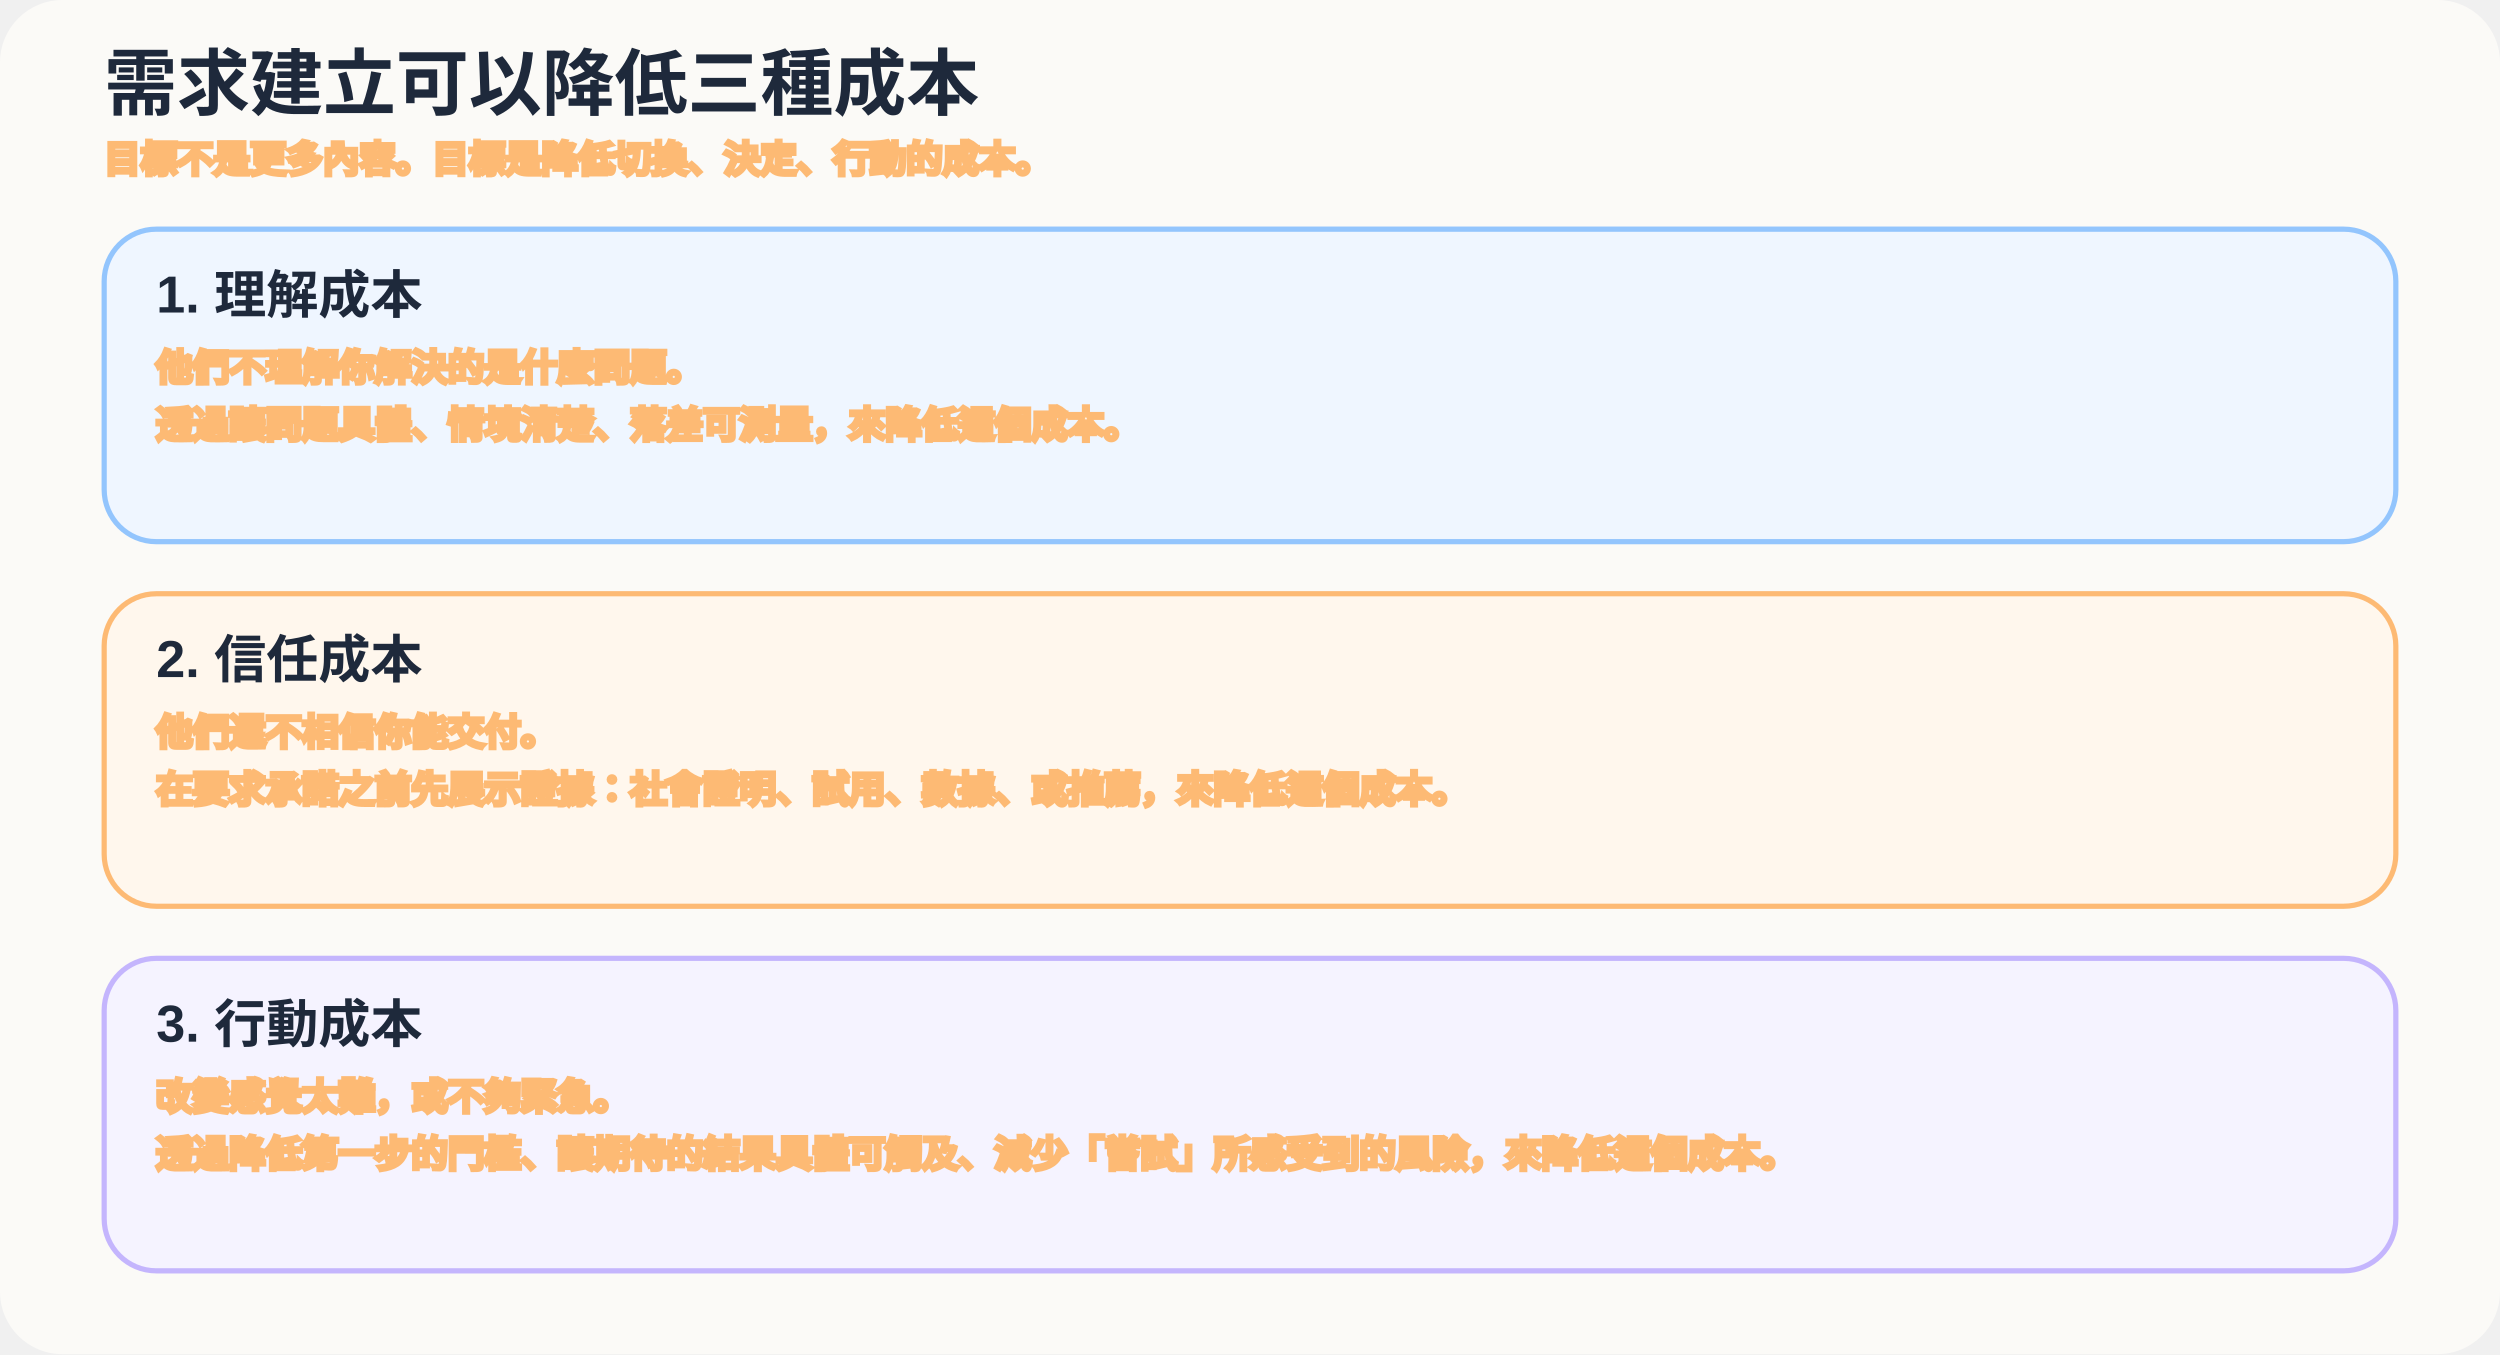
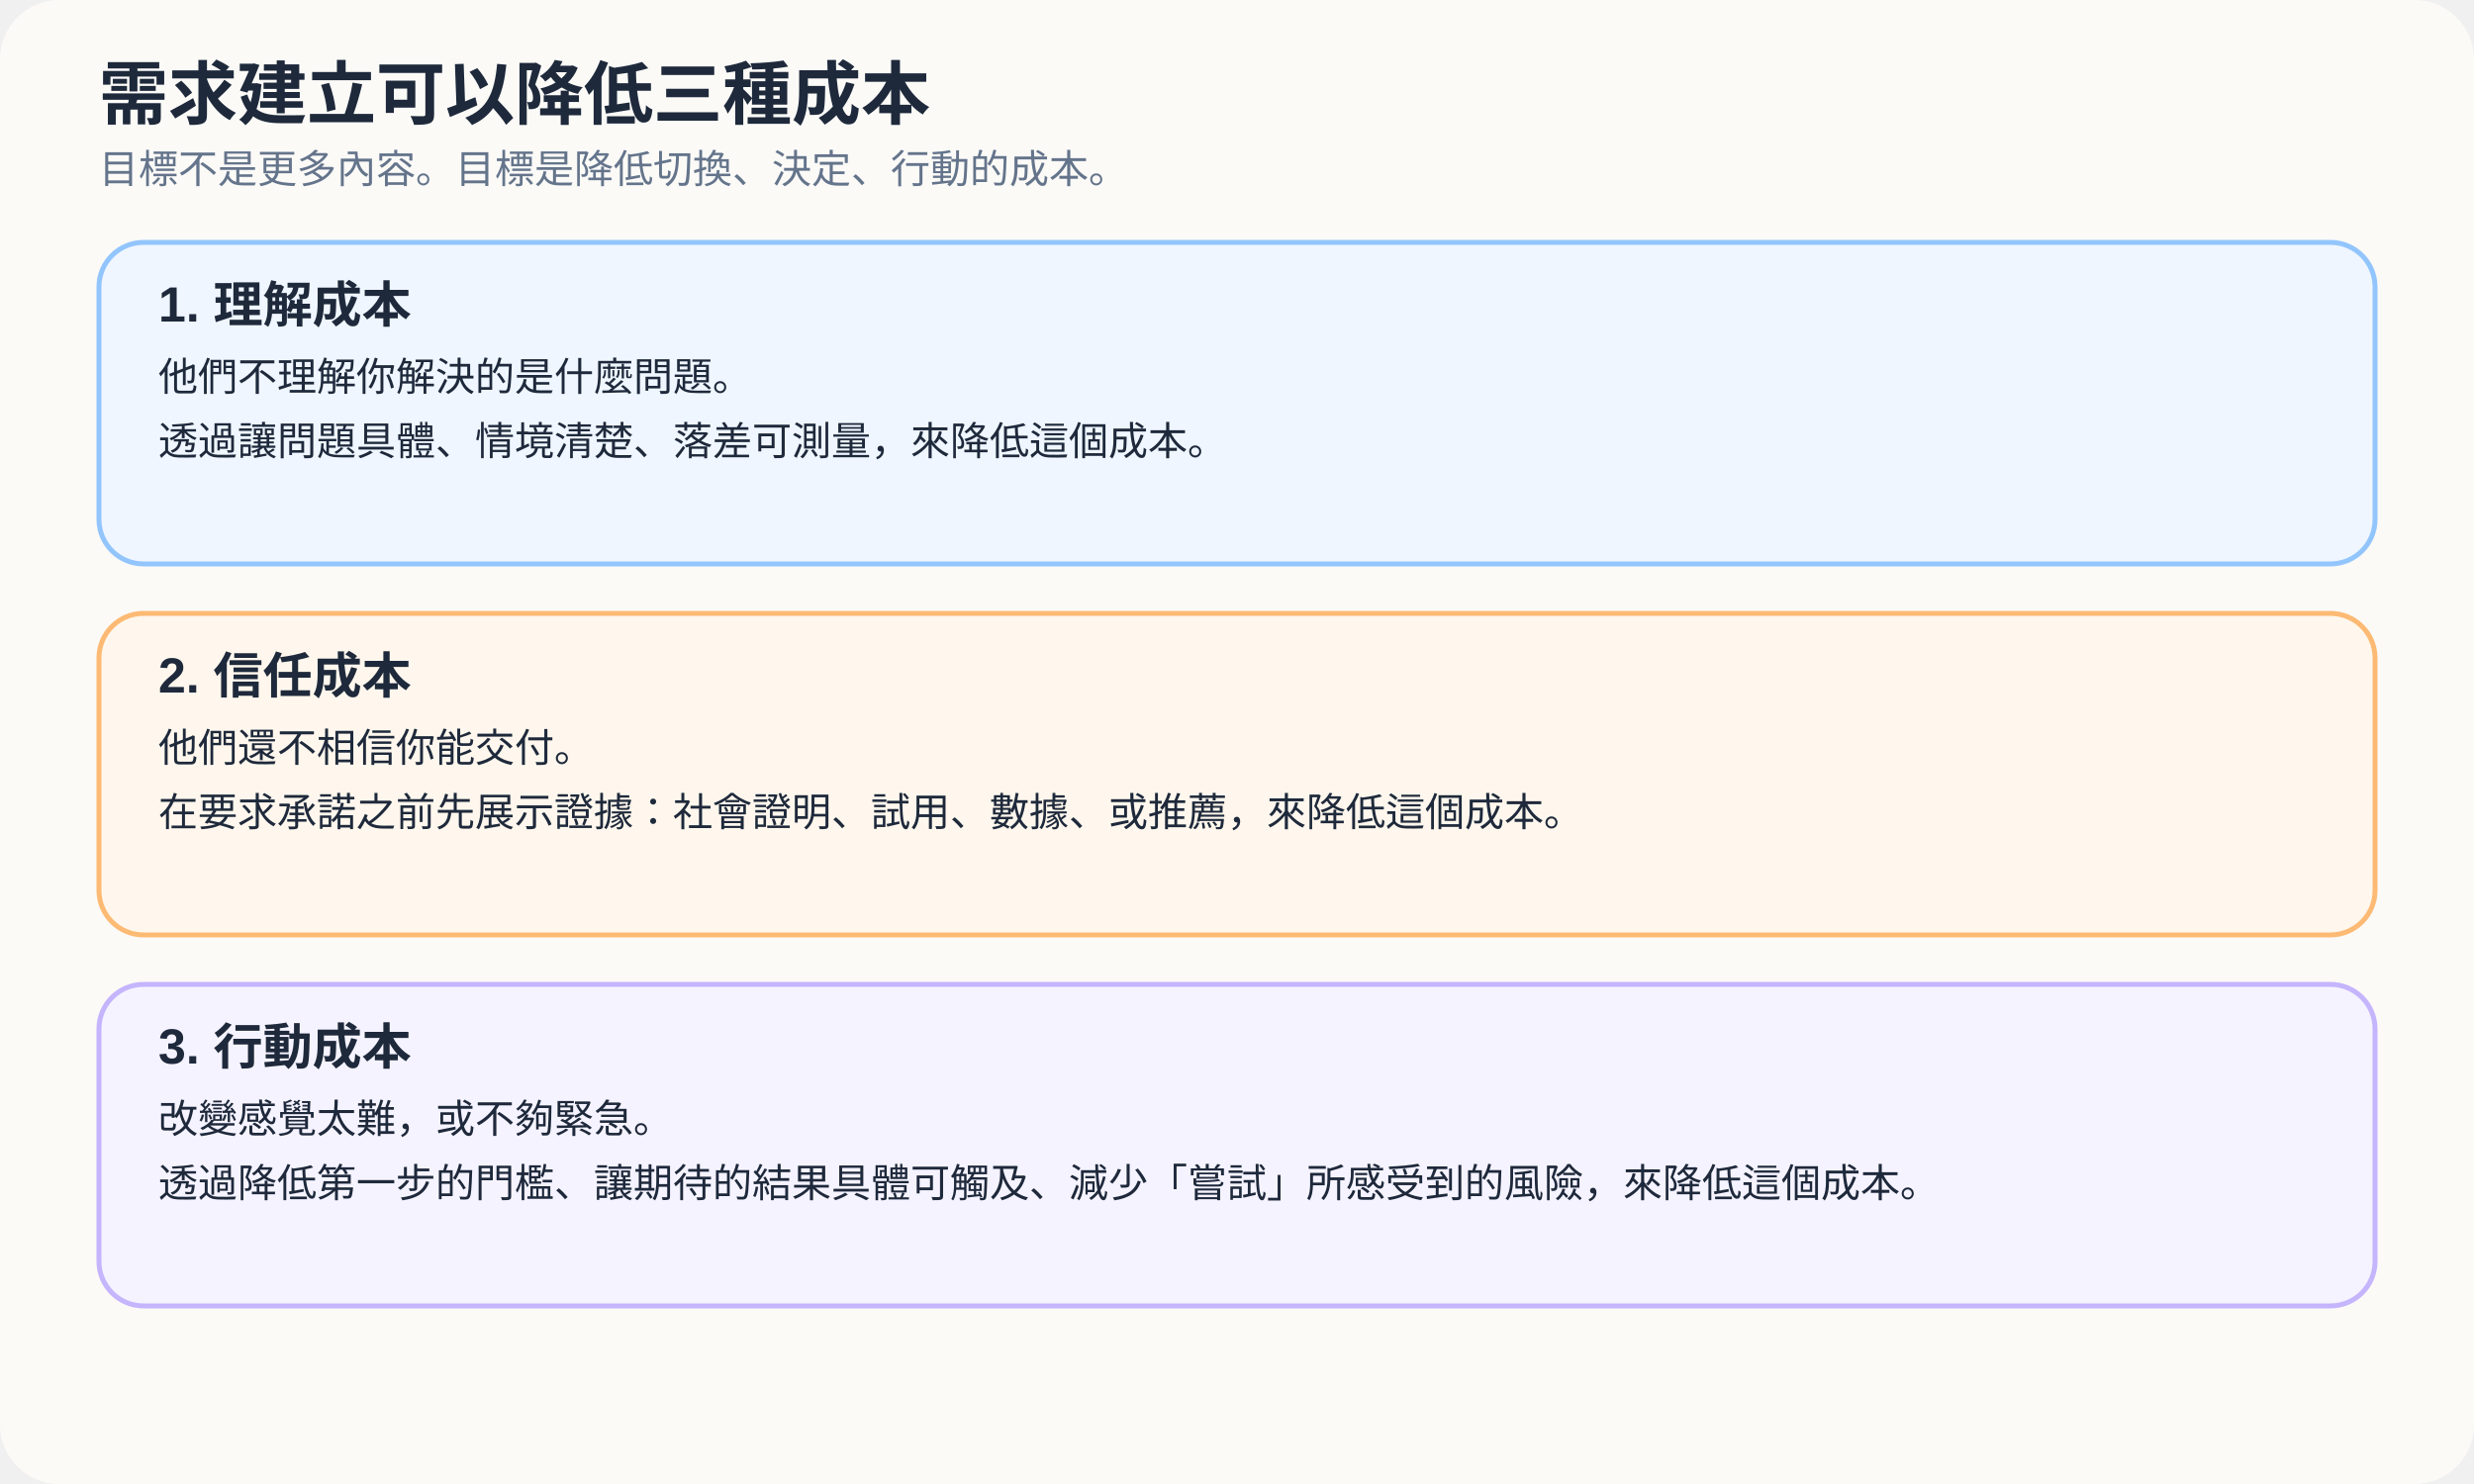
- <svg xmlns="http://www.w3.org/2000/svg" viewBox="0 0 960 520" role="img" aria-labelledby="title desc">
+ <svg xmlns="http://www.w3.org/2000/svg" viewBox="0 0 1000 600" role="img" aria-labelledby="title desc">
  <style>
- text{font-family:'Noto Sans TC',Arial,sans-serif;fill:#1f2937}.bg{fill:#fbfaf7}.h{font-size:28px;font-weight:700;fill:#1e293b}.t{font-size:20px;font-weight:700;fill:#1e293b}.b{font-size:14px}.box{fill:#fff;stroke:#d1d5db;stroke-width:2;rx:16}.a{fill:#eff6ff;stroke:#93c5fd;stroke-width:2}.b{fill:#fff7ed;stroke:#fdba74;stroke-width:2}.c{fill:#f5f3ff;stroke:#c4b5fd;stroke-width:2}
+     text { font-family: 'Noto Sans TC', Arial, sans-serif; }
+     .h { font-size: 28px; font-weight: 700; fill: #1e293b; }
+     .sub { font-size: 16px; fill: #64748b; }
+     .t { font-size: 20px; font-weight: 700; fill: #1e293b; }
+     .desc { font-size: 16px; fill: #1e293b; }
+     .box { fill: #fff; stroke: #d1d5db; stroke-width: 2; rx: 18; }
+     .box1 { fill: #eff6ff; stroke: #93c5fd; stroke-width: 2; }
+     .box2 { fill: #fff7ed; stroke: #fdba74; stroke-width: 2; }
+     .box3 { fill: #f5f3ff; stroke: #c4b5fd; stroke-width: 2; }
  </style>
-   <rect width="960" height="520" rx="24" fill="#fbfaf7" />
-   <text class="h" x="40" y="42">需求建立可以降低三種成本</text>
-   <text class="b" x="40" y="66" fill="#64748b">目標不是更多內容。目標是降低切換、決定、行動的成本。</text>
-   <rect class="a" x="40" y="88" width="880" height="120" rx="20" />
-   <text class="t" x="60" y="120">1. 理解成本</text>
-   <text class="b" x="60" y="146">他們不理解你解決的是什麼問題。</text>
-   <text class="b" x="60" y="168">透過讓問題具體、情境清楚、落差可測量，來降低這個成本。</text>
-   <rect class="b" x="40" y="228" width="880" height="120" rx="20" />
-   <text class="t" x="60" y="260">2. 信任成本</text>
-   <text class="b" x="60" y="286">他們還不相信你能交付。</text>
-   <text class="b" x="60" y="308">在要求承諾之前先展示證據：社會證明、試用、數據、或推薦，來降低這個成本。</text>
-   <rect class="c" x="40" y="368" width="880" height="120" rx="20" />
-   <text class="t" x="60" y="400">3. 行動成本</text>
-   <text class="b" x="60" y="426">改變感覺太難，或不夠緊急。</text>
-   <text class="b" x="60" y="448">透過降低第一步的門檻、讓期待的結果具體可觸及、減少「嘗試」所感受到的風險，來降低這個成本。</text>
+   <rect width="1000" height="600" rx="24" fill="#fbfaf7" />
+   <text class="h" x="40" y="48">需求建立可以降低三種成本</text>
+   <text class="sub" x="40" y="74">目標不是更多內容。目標是降低切換、決定、行動的成本。</text>
+   <rect class="box box1" x="40" y="98" width="920" height="130" rx="18" />
+   <text class="t" x="64" y="130">1. 理解成本</text>
+   <text class="desc" x="64" y="158">他們不理解你解決的是什麼問題。</text>
+   <text class="desc" x="64" y="184">透過讓問題具體、情境清楚、落差可測量，來降低這個成本。</text>
+   <rect class="box box2" x="40" y="248" width="920" height="130" rx="18" />
+   <text class="t" x="64" y="280">2. 信任成本</text>
+   <text class="desc" x="64" y="308">他們還不相信你能交付。</text>
+   <text class="desc" x="64" y="334">在要求承諾之前先展示證據：社會證明、試用、數據、或推薦，來降低這個成本。</text>
+   <rect class="box box3" x="40" y="398" width="920" height="130" rx="18" />
+   <text class="t" x="64" y="430">3. 行動成本</text>
+   <text class="desc" x="64" y="458">改變感覺太難，或不夠緊急。</text>
+   <text class="desc" x="64" y="484">透過降低第一步的門檻、讓期待的結果具體可觸及、減少「嘗試」所感受到的風險，來降低這個成本。</text>
</svg>
